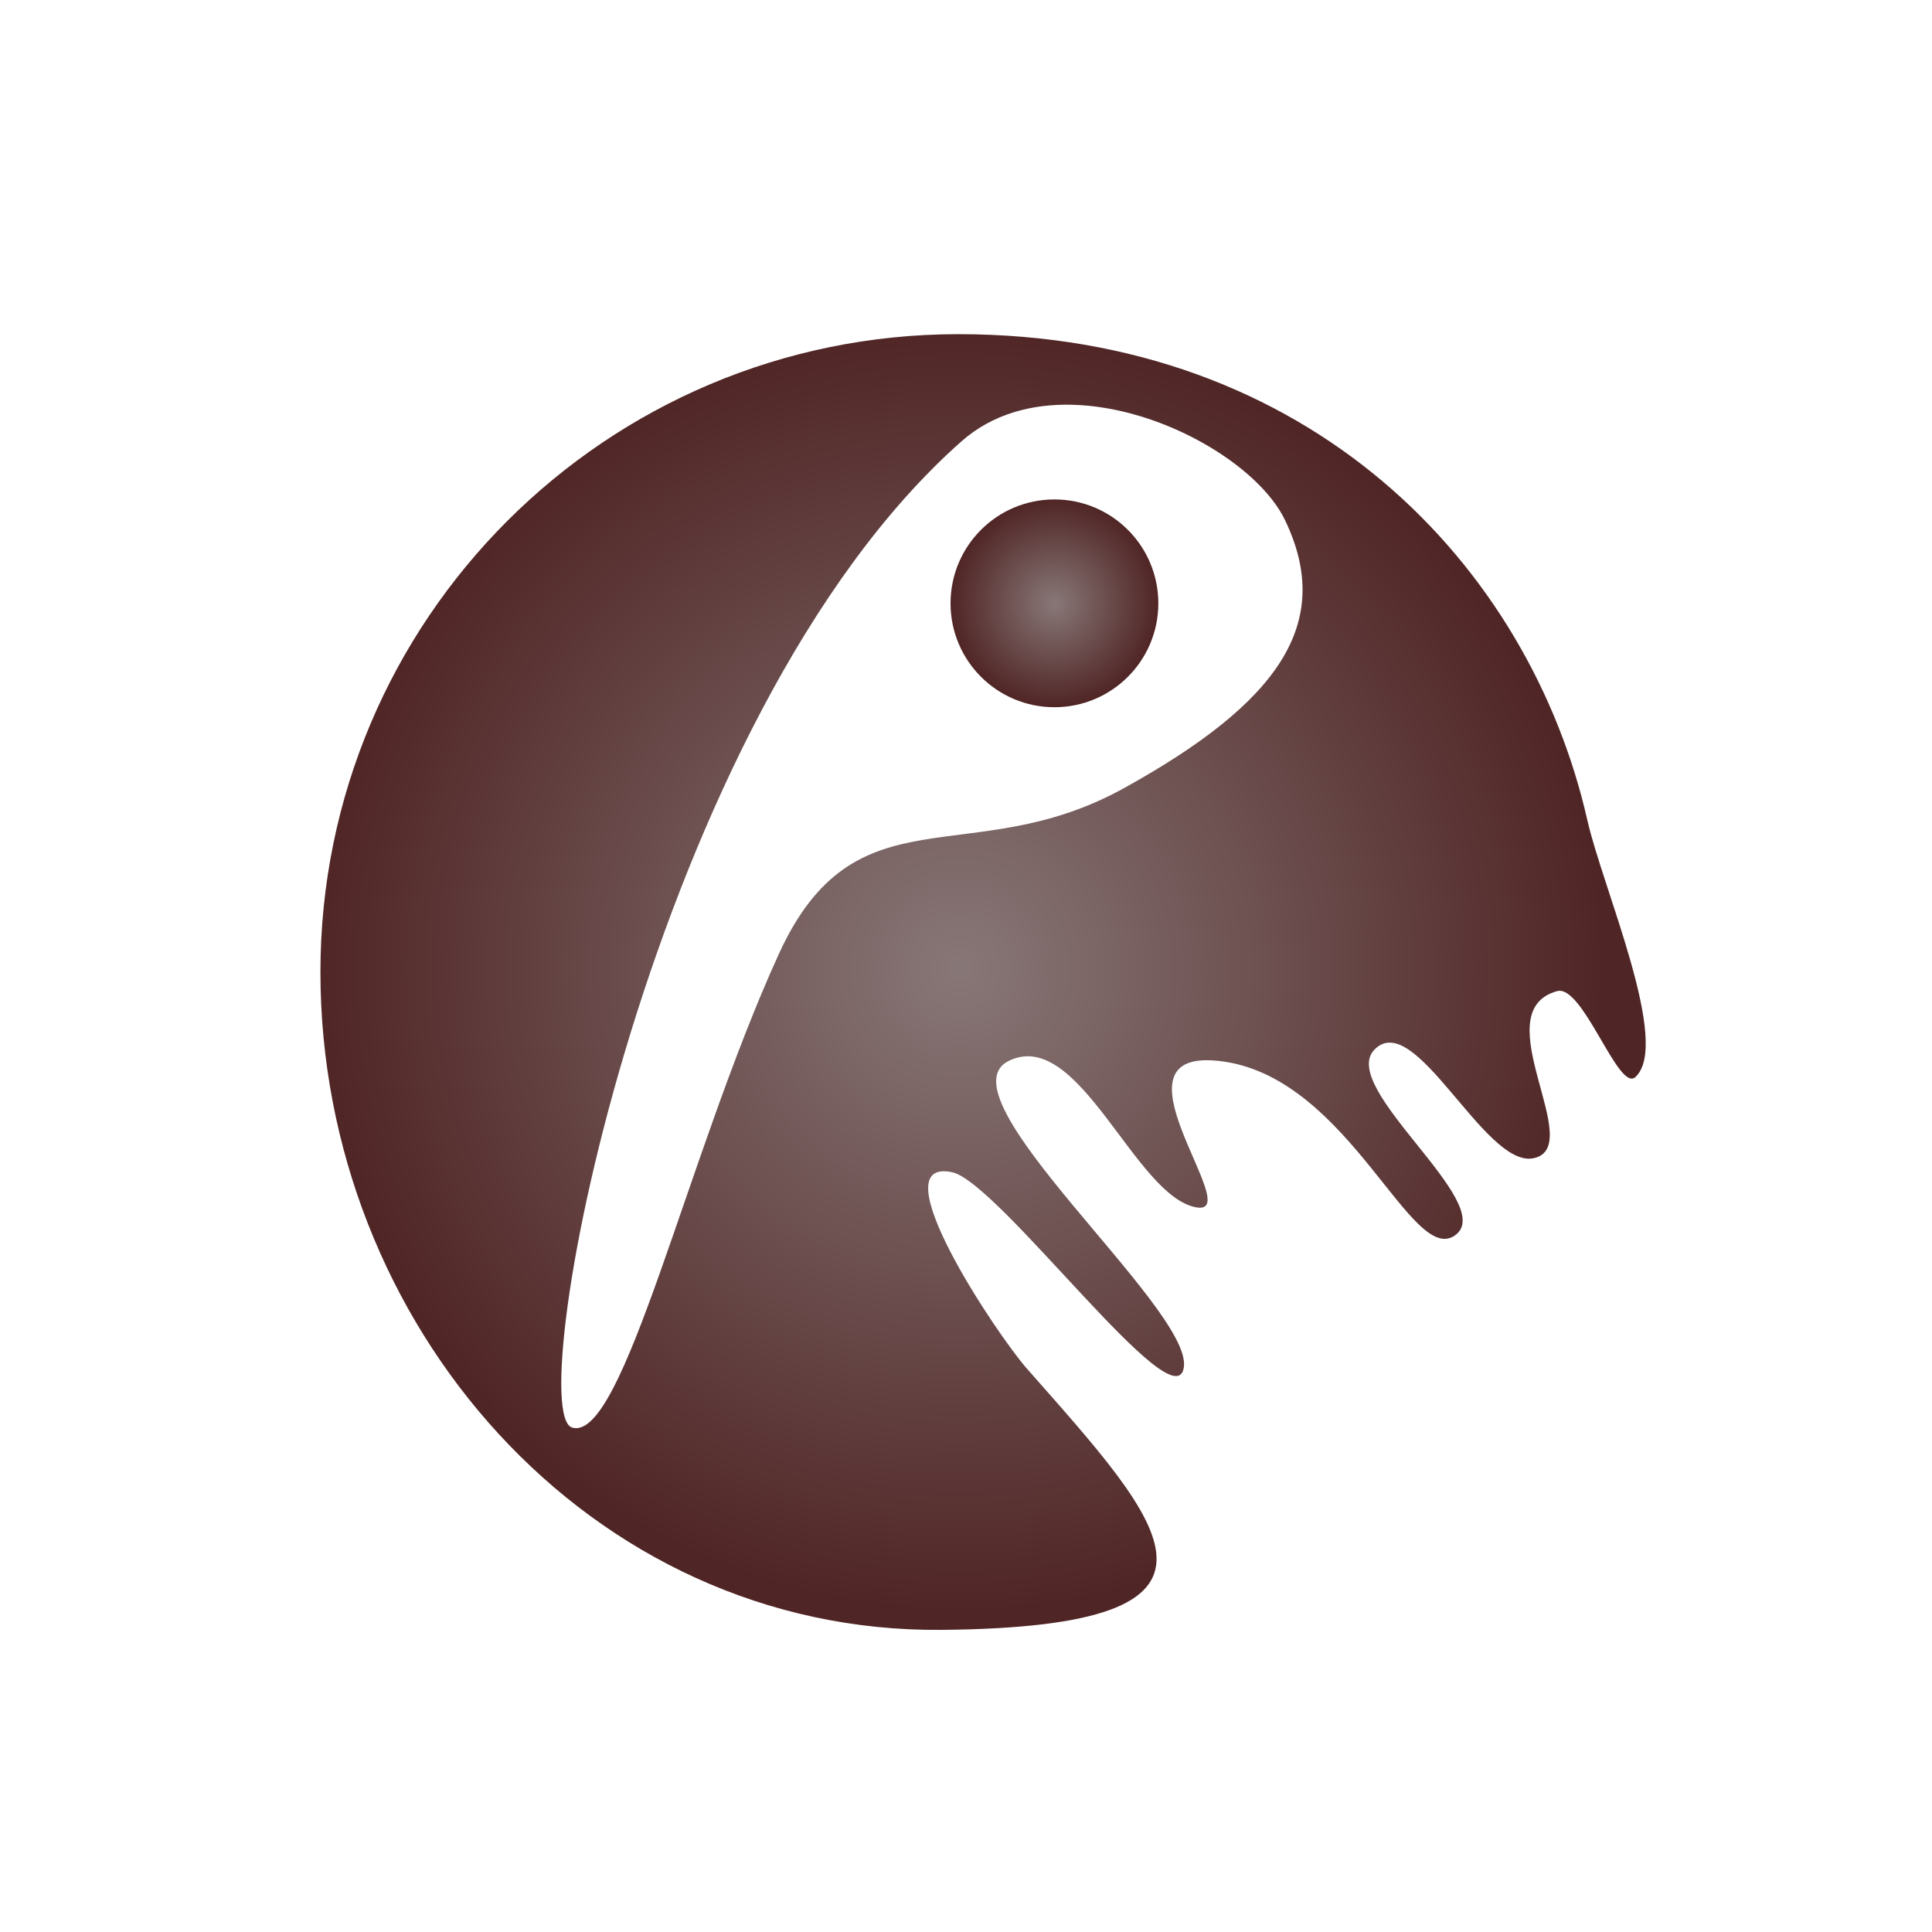
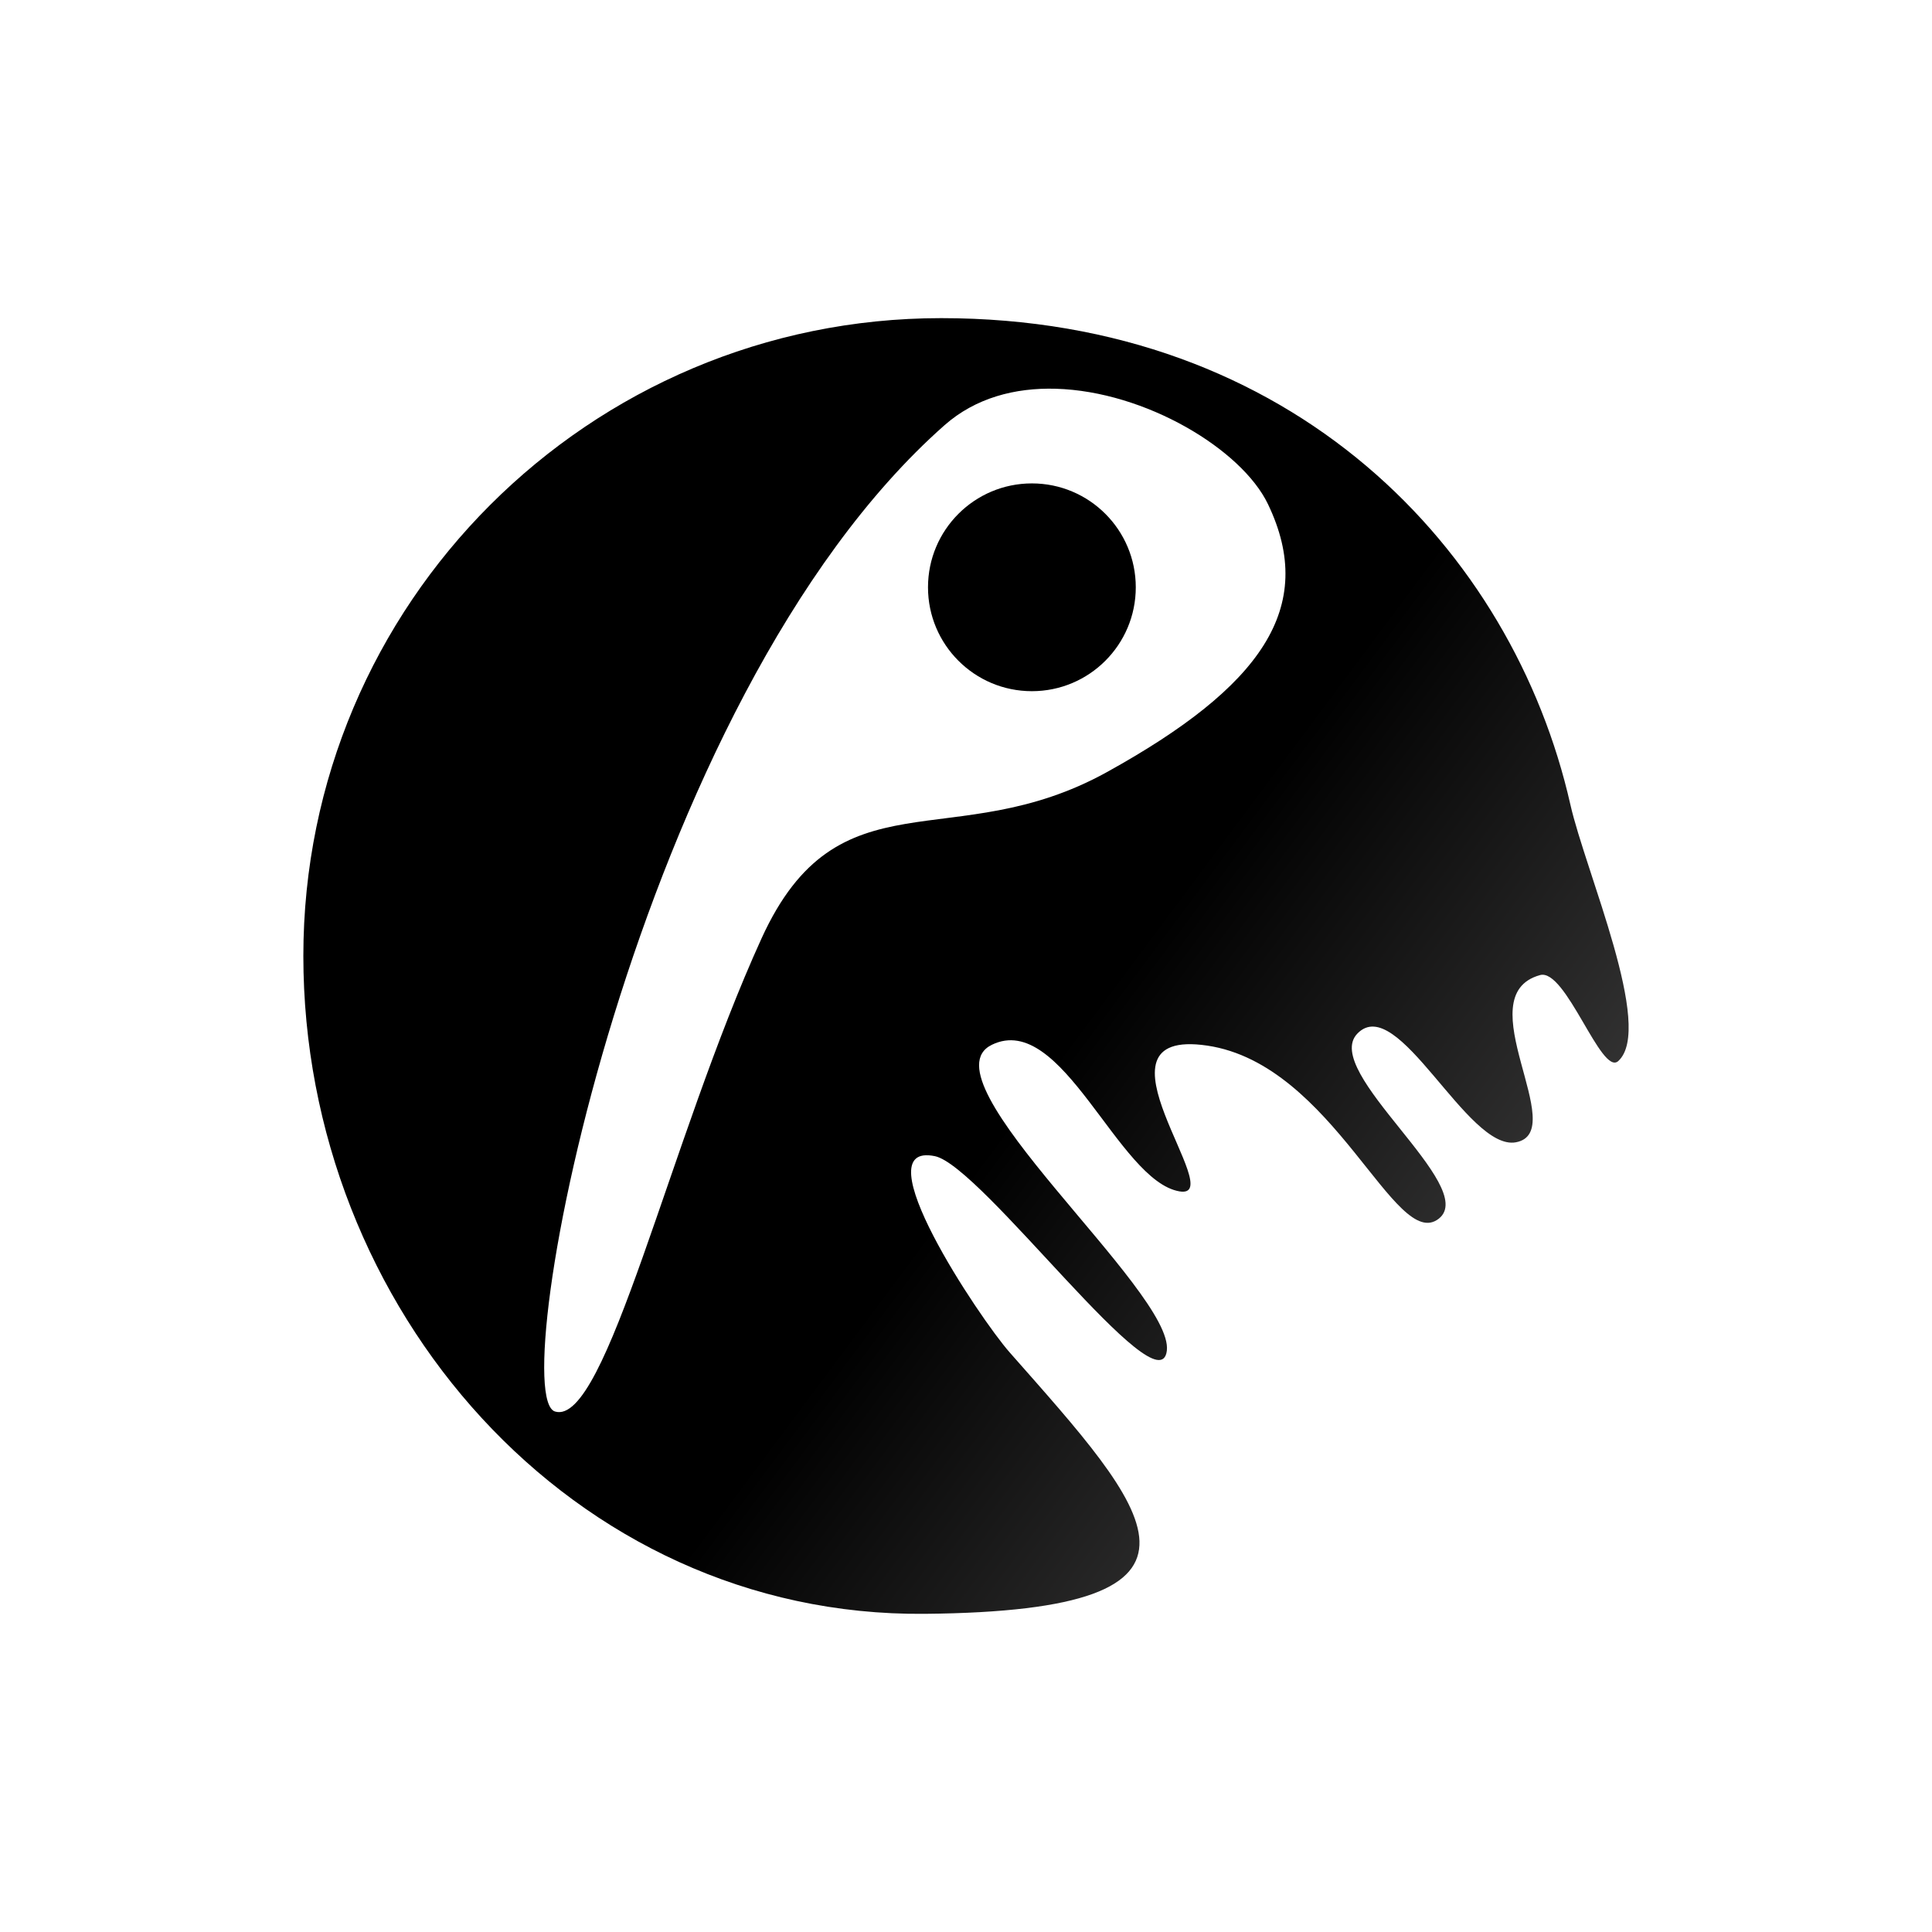
- <svg xmlns="http://www.w3.org/2000/svg" xmlns:ns1="http://vectornator.io" xml:space="preserve" style="fill-rule:nonzero;clip-rule:evenodd;stroke-linecap:round;stroke-linejoin:round;" version="1.1" width="100%" viewBox="0 0 1024 1024" height="100%">
+ <svg xmlns="http://www.w3.org/2000/svg" xmlns:ns1="http://vectornator.io" width="100%" style="fill-rule:nonzero;clip-rule:evenodd;stroke-linecap:round;stroke-linejoin:round;" xml:space="preserve" viewBox="0 0 1024 1024" height="100%" version="1.1">
  <defs>
-     <radialGradient r="340.887" gradientUnits="userSpaceOnUse" gradientTransform="matrix(1 0 0 1 -6.15636 1.15773)" cx="514.824" id="RadialGradient" cy="512">
-       <stop stop-color="#887777" offset="0" />
-       <stop offset="1" stop-color="#502525" />
-     </radialGradient>
-     <radialGradient id="RadialGradient_2" gradientTransform="matrix(1 0 0 1 -25.5742 -15.4316)" cx="584.448" cy="335.207" r="55.064" gradientUnits="userSpaceOnUse">
-       <stop offset="0" stop-color="#887777" />
-       <stop offset="1" stop-color="#502525" />
-     </radialGradient>
+     <linearGradient y1="520.498" x1="169.833" x2="1016.49" gradientUnits="userSpaceOnUse" id="LinearGradient" y2="1151.49" gradientTransform="matrix(0.999998 0 0 0.999998 -11.9495 -8.4972)">
+       <stop offset="0.333" stop-color="#000000" />
+       <stop stop-color="#8d8c8c" offset="0.988" />
+     </linearGradient>
  </defs>
  <g ns1:layerName="Layer 1" id="Layer 1">
-     <path fill="url(#RadialGradient)" d="M568.646+214.541C616.215+215.9+667.16+246.673+681.083+275.666C707.458+330.587+677.275+372.64+595.74+417.729C514.204+462.817+453.444+416.503+412.708+505.822C364.004+612.614+330.326+764.802+303.24+756.635C276.153+748.468+344.63+379.691+509.646+233.885C526.058+219.384+547.023+213.924+568.646+214.541ZM566.021+275.041C535.637+276.128+498.43+306.589+509.521+337.947C516.695+358.231+557.49+360.822+557.49+360.822C596.325+359.654+598.832+340.909+600.271+332.541C603.777+312.155+603.168+278.381+571.99+275.229C570.041+275.032+568.046+274.969+566.021+275.041ZM507.896+177.118C321.191+177.118+169.833+328.475+169.833+515.18C169.833+701.885+312.407+865.574+499.104+863.866C669.107+862.31+617.768+808.737+544.196+725.3C528.125+707.075+465.491+613.177+504.574+621.291C529.488+626.464+623.702+756.001+627.503+724.384C631.304+692.768+496.735+580.732+534.76+562.252C572.056+544.125+601.606+634.507+634.236+639.959C661.2+644.464+581.69+552.776+648.884+562.689C716.077+572.602+748.513+672.604+771.638+654.423C793.353+637.351+709.041+576.463+728.469+556.339C749.936+534.103+786.754+618.765+812.532+613.932C841.793+608.447+786.048+536.175+825.296+525.318C839.004+521.527+857.773+579.076+866.761+570.887C885.971+553.387+849.427+470.49+841.386+434.951C810.865+300.07+694.601+177.118+507.896+177.118Z" opacity="1" />
-     <path d="M503.809+319.776C503.809+289.365+528.462+264.712+558.874+264.712C589.285+264.712+613.938+289.365+613.938+319.776C613.938+350.187+589.285+374.84+558.874+374.84C528.462+374.84+503.809+350.187+503.809+319.776Z" opacity="1" fill="url(#RadialGradient_2)" />
+     <g opacity="1">
+       <path fill="url(#LinearGradient)" opacity="1" d="M556.968+266.543C526.584+267.63+489.377+298.092+500.468+329.45C507.642+349.734+548.437+352.325+548.437+352.325C587.272+351.156+589.779+332.411+591.218+324.043C594.724+303.657+594.115+269.883+562.937+266.731C560.988+266.534+558.993+266.471+556.968+266.543ZM498.843+168.62C312.138+168.62+160.781+319.977+160.781+506.682C160.781+693.387+303.354+857.075+490.051+855.367C660.054+853.812+608.715+800.238+535.143+716.802C519.072+698.576+456.439+604.678+495.522+612.793C520.435+617.965+614.649+747.502+618.45+715.886C622.251+684.269+487.682+572.234+525.707+553.753C563.003+535.627+592.554+626.009+625.183+631.461C652.147+635.966+572.638+544.278+639.831+554.191C707.024+564.103+739.46+664.106+762.585+645.925C784.3+628.852+699.988+567.964+719.416+547.841C740.883+525.605+777.7+610.266+803.478+605.434C832.74+599.948+776.995+527.677+816.243+516.82C829.951+513.029+848.719+570.578+857.708+562.389C876.918+544.889+840.374+461.992+832.332+426.453C801.812+291.572+685.548+168.62+498.843+168.62ZM559.593+206.044C607.162+207.402+658.107+238.176+672.03+267.168C698.405+322.089+668.222+364.142+586.687+409.231C505.151+454.319+444.391+408.005+403.656+497.324C354.952+604.116+321.274+756.303+294.187+748.136C267.101+739.969+335.578+371.193+500.593+225.387C517.005+210.886+537.97+205.426+559.593+206.044Z" />
+       <path opacity="1" d="M491.859+311.278C491.859+280.867+516.512+256.214+546.923+256.214C577.334+256.214+601.987+280.867+601.987+311.278C601.987+341.689+577.334+366.342+546.923+366.342C516.512+366.342+491.859+341.689+491.859+311.278Z" fill="#000000" />
+     </g>
  </g>
</svg>
